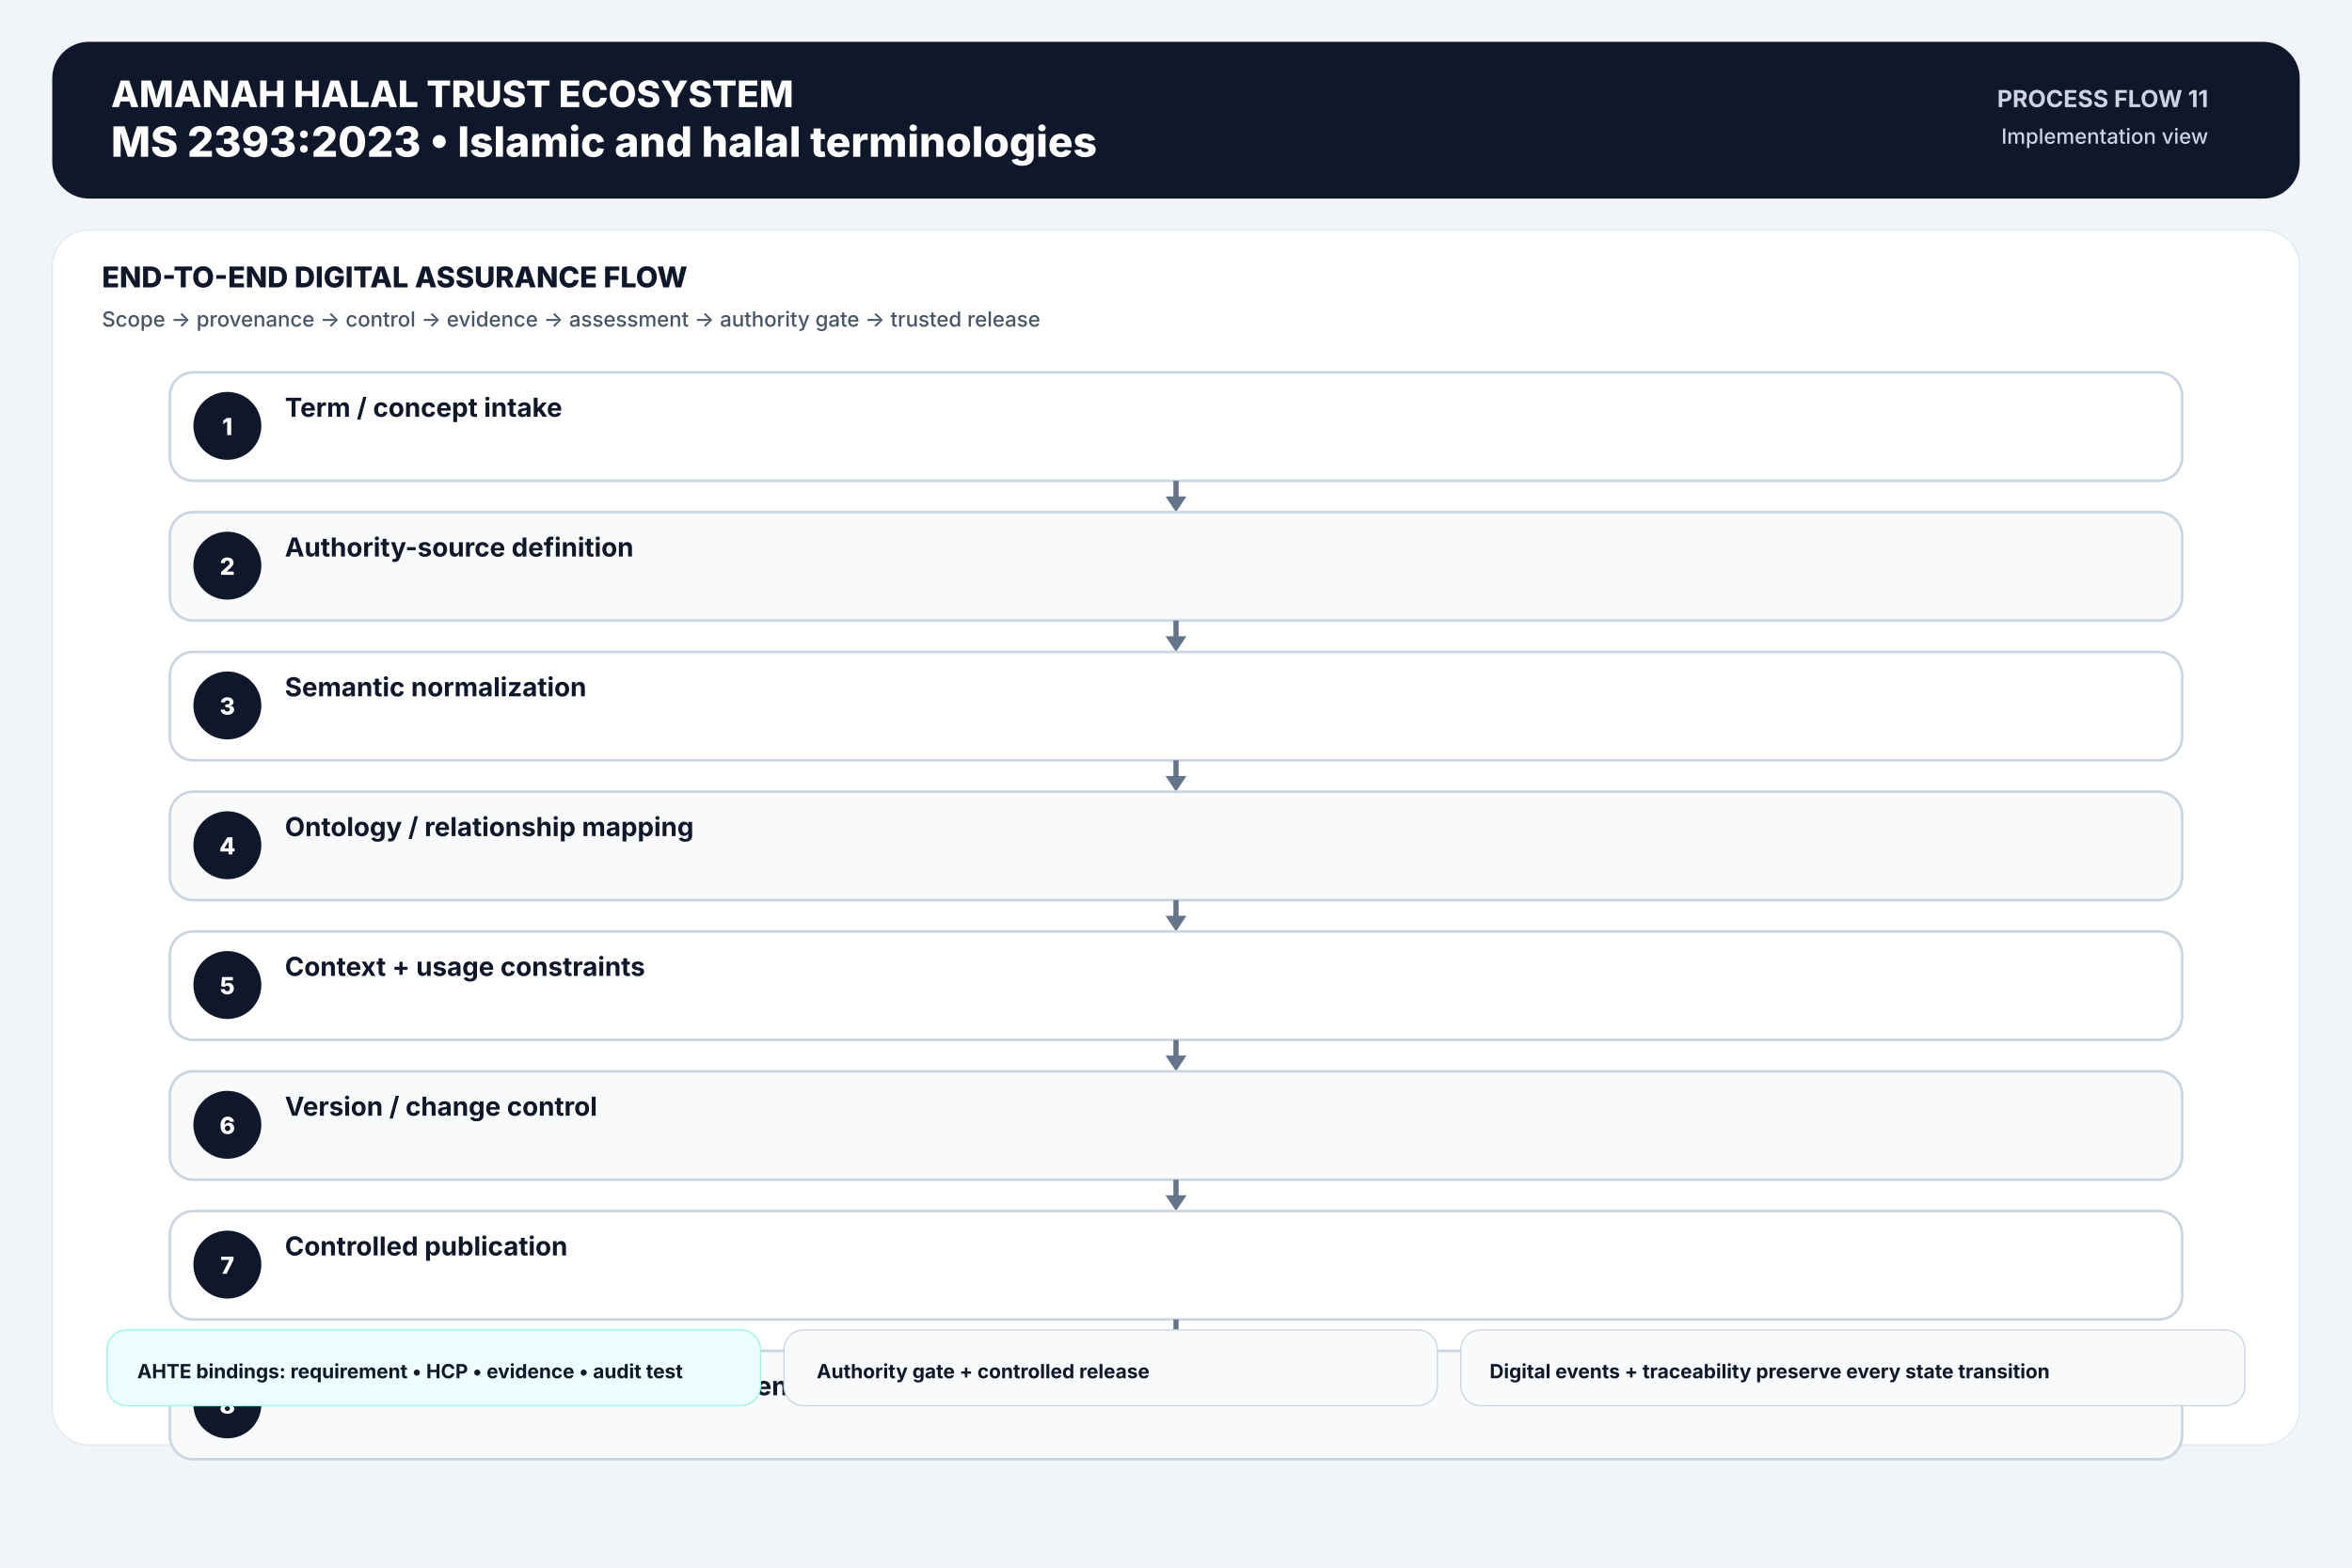
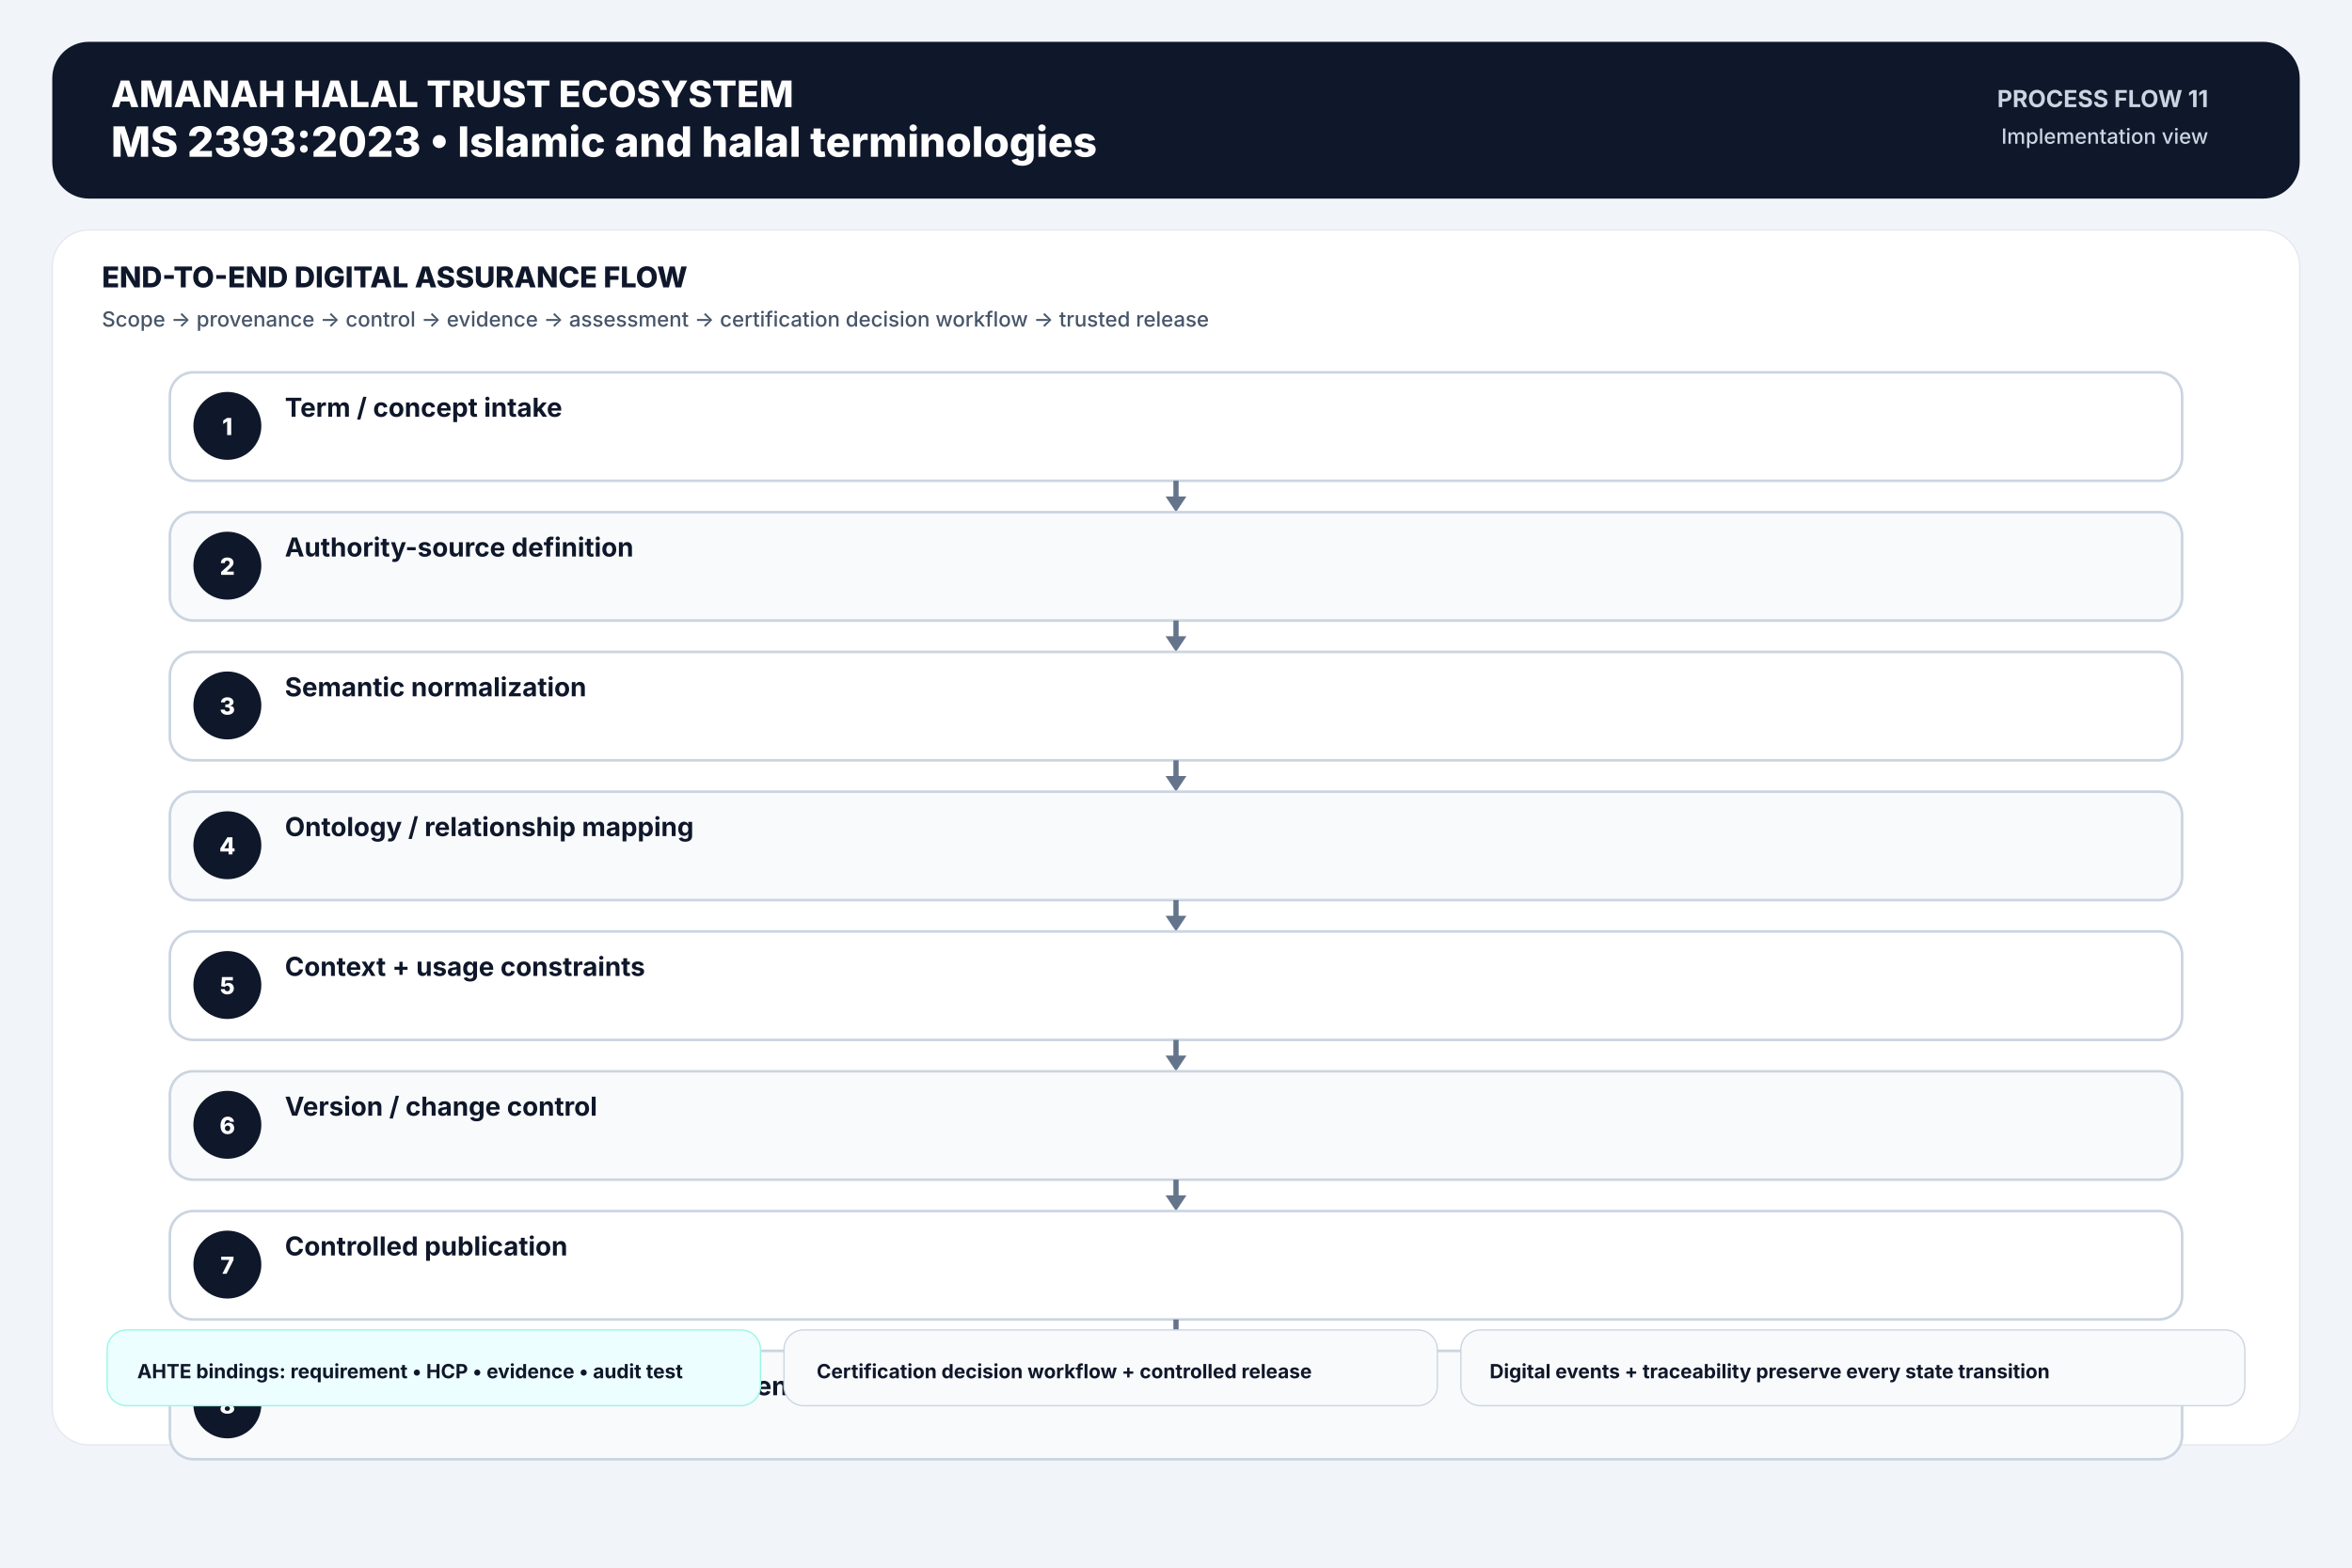
<svg xmlns="http://www.w3.org/2000/svg" width="1800" height="1200" viewBox="0 0 1800 1200">
  <rect width="1800" height="1200" fill="#f1f5f9" />
  <rect x="40" y="32" width="1720" height="120" rx="28" fill="#0f172a" />
  <text x="85" y="82" font-family="Inter,Arial,sans-serif" font-size="28" font-weight="800" text-anchor="start" fill="#ffffff">AMANAH HALAL TRUST ECOSYSTEM</text>
  <text x="85" y="120" font-family="Inter,Arial,sans-serif" font-size="32" font-weight="800" text-anchor="start" fill="#ffffff">MS 2393:2023  •  Islamic and halal terminologies</text>
  <text x="1690" y="82" font-family="Inter,Arial,sans-serif" font-size="18" font-weight="700" text-anchor="end" fill="#cbd5e1">PROCESS FLOW 11</text>
  <text x="1690" y="110" font-family="Inter,Arial,sans-serif" font-size="16" font-weight="500" text-anchor="end" fill="#cbd5e1">Implementation view</text>
  <rect x="40" y="176" width="1720" height="930" rx="28" fill="#ffffff" stroke="#e2e8f0" />
  <text x="78" y="220" font-family="Inter,Arial,sans-serif" font-size="22" font-weight="800" text-anchor="start" fill="#0f172a">END-TO-END DIGITAL ASSURANCE FLOW</text>
-   <text x="78" y="250" font-family="Inter,Arial,sans-serif" font-size="16" font-weight="500" text-anchor="start" fill="#475569">Scope → provenance → control → evidence → assessment → authority gate → trusted release</text>
+   <text x="78" y="250" font-family="Inter,Arial,sans-serif" font-size="16" font-weight="500" text-anchor="start" fill="#475569">Scope → provenance → control → evidence → assessment → certification decision workflow → trusted release</text>
  <rect x="130" y="285" width="1540" height="83" rx="18" fill="#ffffff" stroke="#cbd5e1" stroke-width="2" />
  <circle cx="174" cy="326" r="26" fill="#0f172a" />
  <text x="174" y="333" font-family="Inter,Arial,sans-serif" font-size="18" font-weight="800" text-anchor="middle" fill="#ffffff">1</text>
  <text x="218" y="319" font-family="Inter,Arial,sans-serif" font-size="20" font-weight="650" text-anchor="start" fill="#0f172a">Term / concept intake</text>
  <line x1="900.0" y1="368" x2="900.0" y2="385" stroke="#64748b" stroke-width="4" />
  <polygon points="892.0,380 908.0,380 900.0,392" fill="#64748b" />
  <rect x="130" y="392" width="1540" height="83" rx="18" fill="#f8fafc" stroke="#cbd5e1" stroke-width="2" />
  <circle cx="174" cy="433" r="26" fill="#0f172a" />
  <text x="174" y="440" font-family="Inter,Arial,sans-serif" font-size="18" font-weight="800" text-anchor="middle" fill="#ffffff">2</text>
  <text x="218" y="426" font-family="Inter,Arial,sans-serif" font-size="20" font-weight="650" text-anchor="start" fill="#0f172a">Authority-source definition</text>
  <line x1="900.0" y1="475" x2="900.0" y2="492" stroke="#64748b" stroke-width="4" />
  <polygon points="892.0,487 908.0,487 900.0,499" fill="#64748b" />
  <rect x="130" y="499" width="1540" height="83" rx="18" fill="#ffffff" stroke="#cbd5e1" stroke-width="2" />
  <circle cx="174" cy="540" r="26" fill="#0f172a" />
  <text x="174" y="547" font-family="Inter,Arial,sans-serif" font-size="18" font-weight="800" text-anchor="middle" fill="#ffffff">3</text>
  <text x="218" y="533" font-family="Inter,Arial,sans-serif" font-size="20" font-weight="650" text-anchor="start" fill="#0f172a">Semantic normalization</text>
  <line x1="900.0" y1="582" x2="900.0" y2="599" stroke="#64748b" stroke-width="4" />
  <polygon points="892.0,594 908.0,594 900.0,606" fill="#64748b" />
  <rect x="130" y="606" width="1540" height="83" rx="18" fill="#f8fafc" stroke="#cbd5e1" stroke-width="2" />
  <circle cx="174" cy="647" r="26" fill="#0f172a" />
  <text x="174" y="654" font-family="Inter,Arial,sans-serif" font-size="18" font-weight="800" text-anchor="middle" fill="#ffffff">4</text>
  <text x="218" y="640" font-family="Inter,Arial,sans-serif" font-size="20" font-weight="650" text-anchor="start" fill="#0f172a">Ontology / relationship mapping</text>
  <line x1="900.0" y1="689" x2="900.0" y2="706" stroke="#64748b" stroke-width="4" />
  <polygon points="892.0,701 908.0,701 900.0,713" fill="#64748b" />
  <rect x="130" y="713" width="1540" height="83" rx="18" fill="#ffffff" stroke="#cbd5e1" stroke-width="2" />
  <circle cx="174" cy="754" r="26" fill="#0f172a" />
  <text x="174" y="761" font-family="Inter,Arial,sans-serif" font-size="18" font-weight="800" text-anchor="middle" fill="#ffffff">5</text>
  <text x="218" y="747" font-family="Inter,Arial,sans-serif" font-size="20" font-weight="650" text-anchor="start" fill="#0f172a">Context + usage constraints</text>
  <line x1="900.0" y1="796" x2="900.0" y2="813" stroke="#64748b" stroke-width="4" />
  <polygon points="892.0,808 908.0,808 900.0,820" fill="#64748b" />
  <rect x="130" y="820" width="1540" height="83" rx="18" fill="#f8fafc" stroke="#cbd5e1" stroke-width="2" />
  <circle cx="174" cy="861" r="26" fill="#0f172a" />
  <text x="174" y="868" font-family="Inter,Arial,sans-serif" font-size="18" font-weight="800" text-anchor="middle" fill="#ffffff">6</text>
  <text x="218" y="854" font-family="Inter,Arial,sans-serif" font-size="20" font-weight="650" text-anchor="start" fill="#0f172a">Version / change control</text>
  <line x1="900.0" y1="903" x2="900.0" y2="920" stroke="#64748b" stroke-width="4" />
  <polygon points="892.0,915 908.0,915 900.0,927" fill="#64748b" />
  <rect x="130" y="927" width="1540" height="83" rx="18" fill="#ffffff" stroke="#cbd5e1" stroke-width="2" />
  <circle cx="174" cy="968" r="26" fill="#0f172a" />
  <text x="174" y="975" font-family="Inter,Arial,sans-serif" font-size="18" font-weight="800" text-anchor="middle" fill="#ffffff">7</text>
  <text x="218" y="961" font-family="Inter,Arial,sans-serif" font-size="20" font-weight="650" text-anchor="start" fill="#0f172a">Controlled publication</text>
  <line x1="900.0" y1="1010" x2="900.0" y2="1027" stroke="#64748b" stroke-width="4" />
  <polygon points="892.0,1022 908.0,1022 900.0,1034" fill="#64748b" />
  <rect x="130" y="1034" width="1540" height="83" rx="18" fill="#f8fafc" stroke="#cbd5e1" stroke-width="2" />
  <circle cx="174" cy="1075" r="26" fill="#0f172a" />
  <text x="174" y="1082" font-family="Inter,Arial,sans-serif" font-size="18" font-weight="800" text-anchor="middle" fill="#ffffff">8</text>
  <text x="218" y="1068" font-family="Inter,Arial,sans-serif" font-size="20" font-weight="650" text-anchor="start" fill="#0f172a">Platform-wide terminology enforcement</text>
  <rect x="82" y="1018" width="500" height="58" rx="15" fill="#ecfeff" stroke="#99f6e4" />
  <text x="105" y="1055" font-family="Inter,Arial,sans-serif" font-size="15" font-weight="650" text-anchor="start" fill="#0f172a">AHTE bindings: requirement • HCP • evidence • audit test</text>
  <rect x="600" y="1018" width="500" height="58" rx="15" fill="#f8fafc" stroke="#cbd5e1" />
-   <text x="625" y="1055" font-family="Inter,Arial,sans-serif" font-size="15" font-weight="650" text-anchor="start" fill="#0f172a">Authority gate + controlled release</text>
+   <text x="625" y="1055" font-family="Inter,Arial,sans-serif" font-size="15" font-weight="650" text-anchor="start" fill="#0f172a">Certification decision workflow + controlled release</text>
  <rect x="1118" y="1018" width="600" height="58" rx="15" fill="#f8fafc" stroke="#cbd5e1" />
  <text x="1140" y="1055" font-family="Inter,Arial,sans-serif" font-size="15" font-weight="650" text-anchor="start" fill="#0f172a">Digital events + traceability preserve every state transition</text>
</svg>
